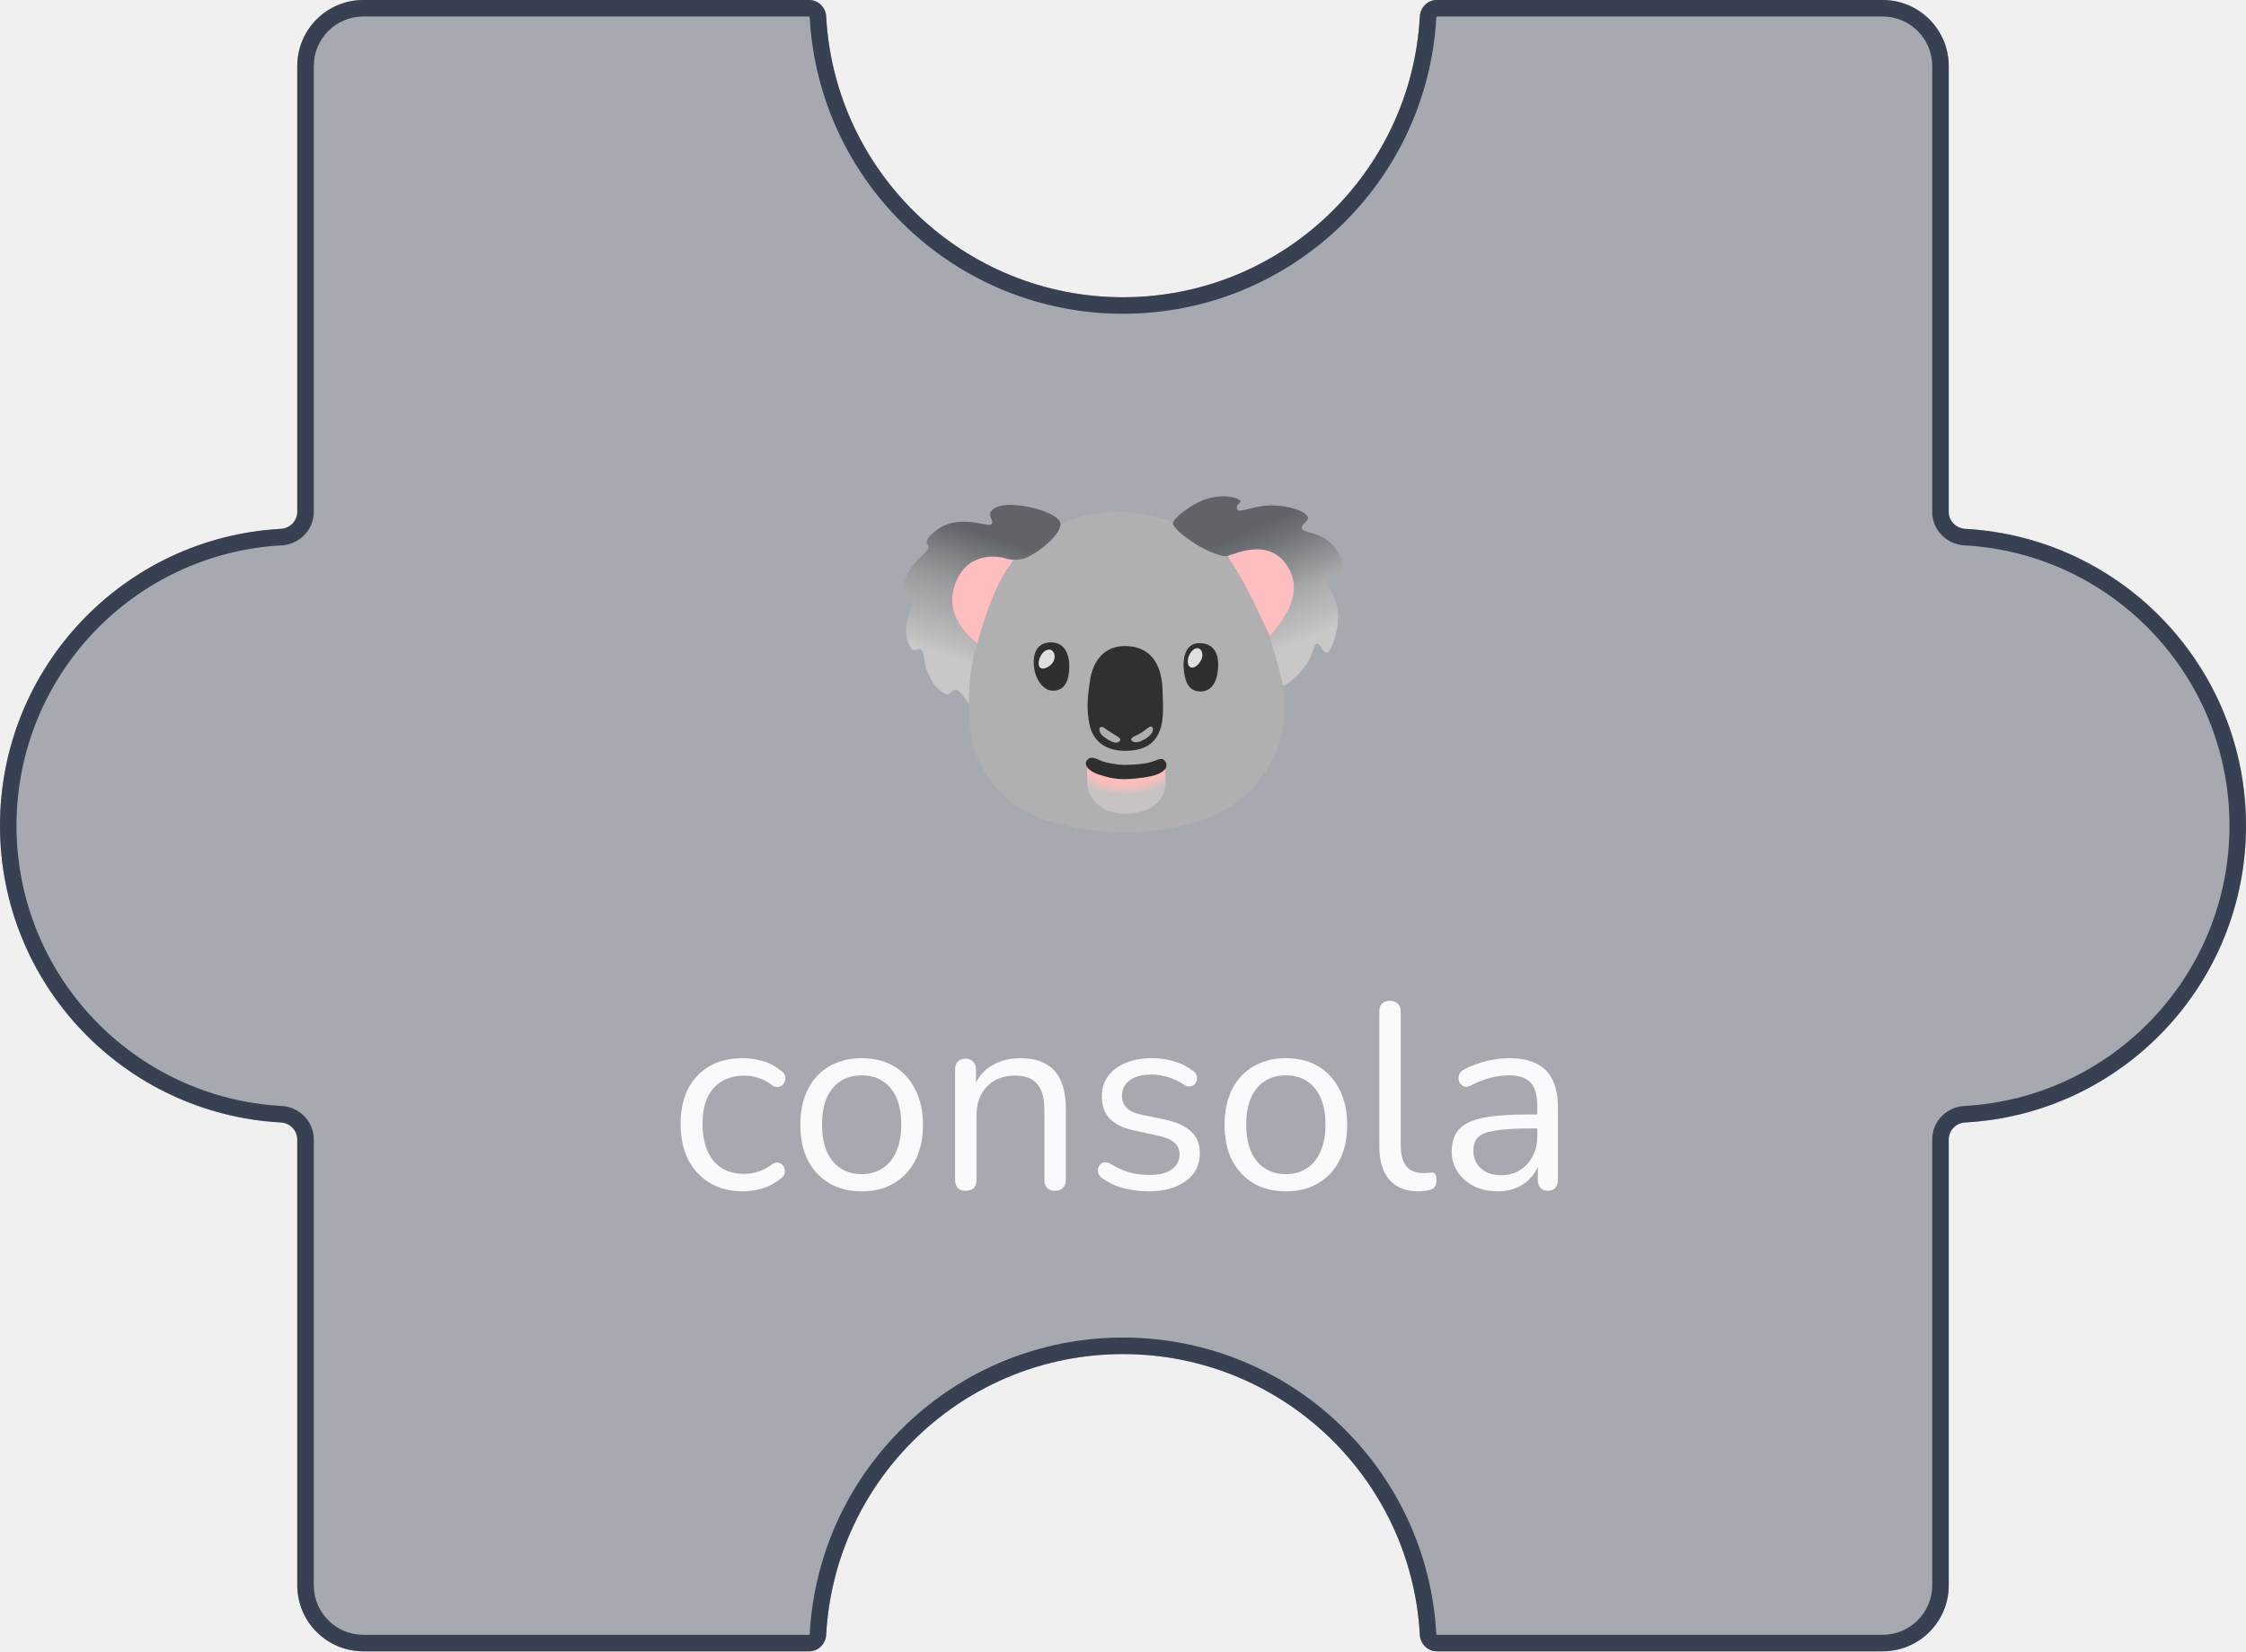
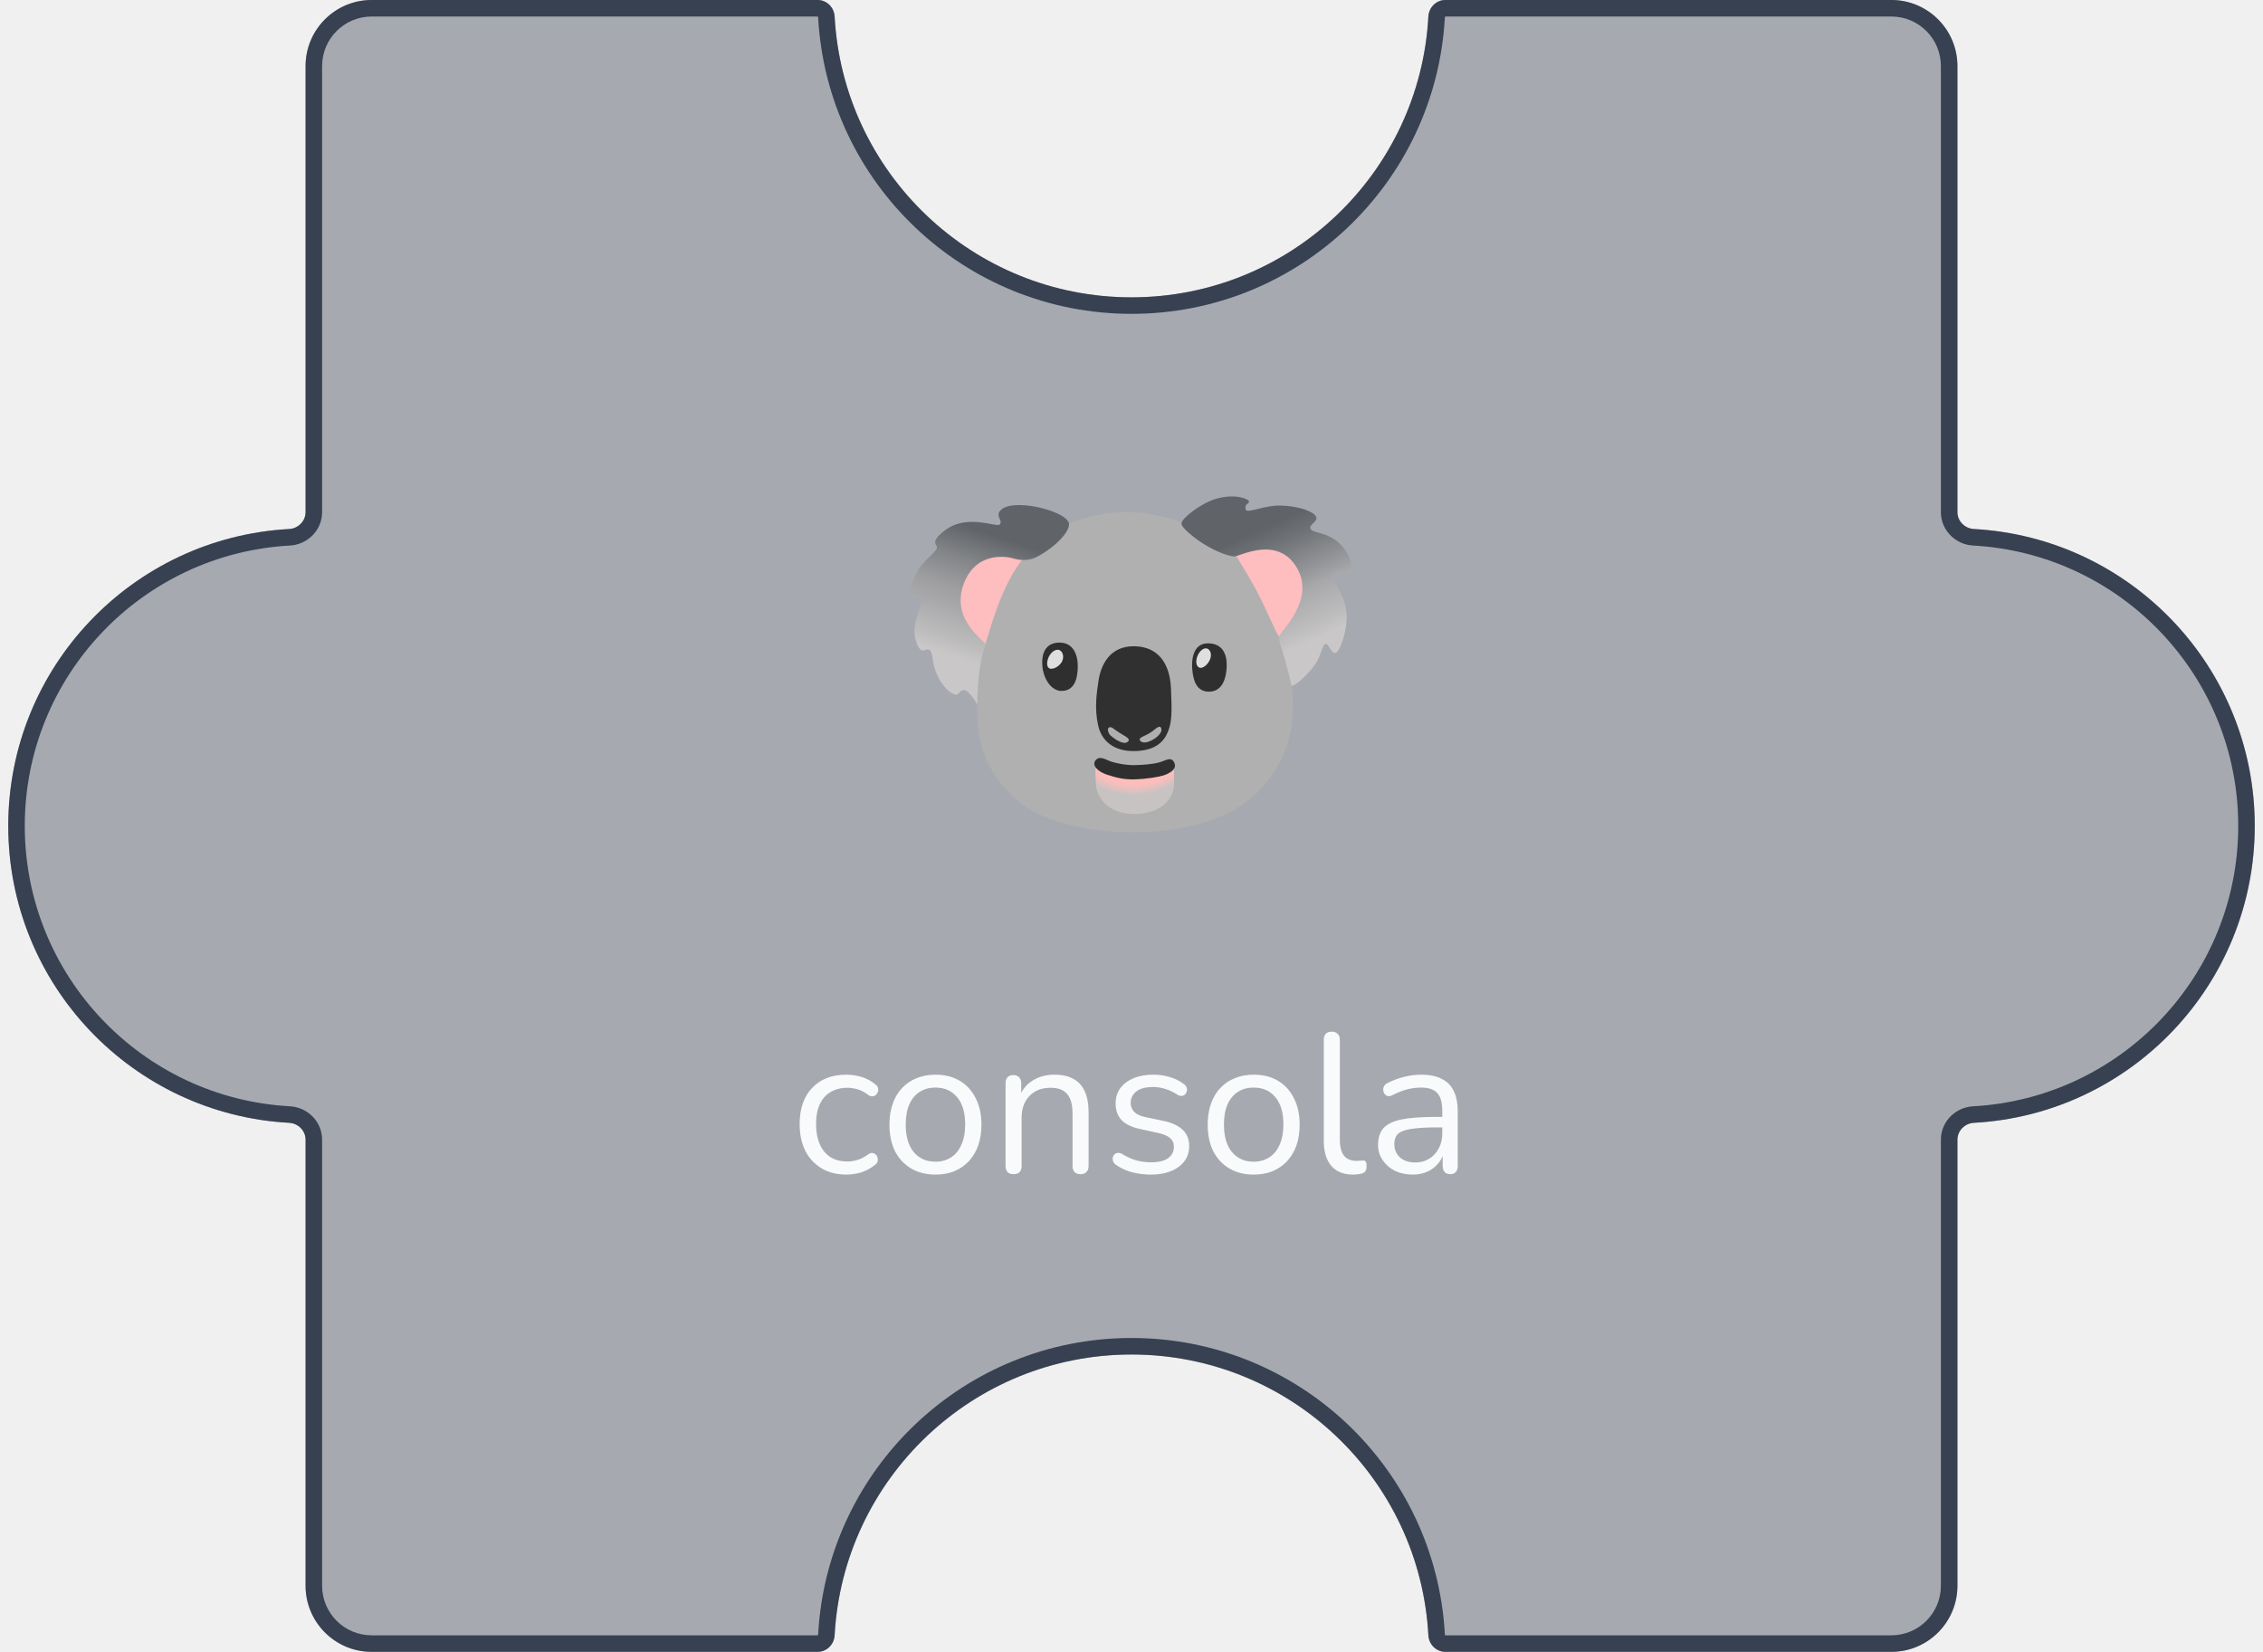
- <svg xmlns="http://www.w3.org/2000/svg" width="136" height="100" viewBox="0 0 136 100" fill="none">
+ <svg xmlns="http://www.w3.org/2000/svg" width="137" height="100" viewBox="0 0 137 100" fill="none">
  <mask id="path-1-inside-1_576_10475" fill="white">
-     <path fill-rule="evenodd" clip-rule="evenodd" d="M87 0C86.448 0 86.003 0.448 85.973 1C85.454 10.476 77.606 18 68 18C58.394 18 50.546 10.476 50.027 1C49.997 0.448 49.552 0 49 0L22 0C19.791 0 18 1.791 18 4L18 31C18 31.552 17.552 31.997 17 32.027C7.524 32.546 0 40.394 0 50C0 59.606 7.524 67.454 17 67.973C17.552 68.003 18 68.448 18 69L18 96C18 98.209 19.791 100 22 100L49 100C49.552 100 49.997 99.552 50.027 99C50.546 89.524 58.394 82 68 82C77.606 82 85.454 89.524 85.973 99C86.003 99.552 86.448 100 87 100H114C116.209 100 118 98.209 118 96L118 69C118 68.448 118.449 68.003 119 67.973C128.476 67.454 136 59.606 136 50C136 40.394 128.476 32.546 119 32.027C118.448 31.997 118 31.552 118 31L118 4C118 1.791 116.209 0 114 0L87 0Z" />
+     <path fill-rule="evenodd" clip-rule="evenodd" d="M87.5 0C86.948 0 86.503 0.448 86.473 1C85.954 10.476 78.106 18 68.5 18C58.894 18 51.046 10.476 50.527 1C50.497 0.448 50.052 0 49.5 0L22.5 0C20.291 0 18.5 1.791 18.5 4L18.5 31C18.5 31.552 18.052 31.997 17.5 32.027C8.024 32.546 0.5 40.394 0.5 50C0.5 59.606 8.024 67.454 17.5 67.973C18.052 68.003 18.5 68.448 18.5 69L18.5 96C18.5 98.209 20.291 100 22.5 100L49.5 100C50.052 100 50.497 99.552 50.527 99C51.046 89.524 58.894 82 68.5 82C78.106 82 85.954 89.524 86.473 99C86.503 99.552 86.948 100 87.5 100H114.5C116.709 100 118.5 98.209 118.5 96L118.5 69C118.5 68.448 118.949 68.003 119.5 67.973C128.976 67.454 136.5 59.606 136.5 50C136.5 40.394 128.976 32.546 119.5 32.027C118.948 31.997 118.5 31.552 118.5 31L118.5 4C118.5 1.791 116.709 0 114.5 0L87.5 0Z" />
  </mask>
-   <path fill-rule="evenodd" clip-rule="evenodd" d="M87 0C86.448 0 86.003 0.448 85.973 1C85.454 10.476 77.606 18 68 18C58.394 18 50.546 10.476 50.027 1C49.997 0.448 49.552 0 49 0L22 0C19.791 0 18 1.791 18 4L18 31C18 31.552 17.552 31.997 17 32.027C7.524 32.546 0 40.394 0 50C0 59.606 7.524 67.454 17 67.973C17.552 68.003 18 68.448 18 69L18 96C18 98.209 19.791 100 22 100L49 100C49.552 100 49.997 99.552 50.027 99C50.546 89.524 58.394 82 68 82C77.606 82 85.454 89.524 85.973 99C86.003 99.552 86.448 100 87 100H114C116.209 100 118 98.209 118 96L118 69C118 68.448 118.449 68.003 119 67.973C128.476 67.454 136 59.606 136 50C136 40.394 128.476 32.546 119 32.027C118.448 31.997 118 31.552 118 31L118 4C118 1.791 116.209 0 114 0L87 0Z" fill="#374151" fill-opacity="0.4" />
-   <path d="M22 0V-1V0ZM18 4L17 4L18 4ZM18 96H17H18ZM22 100V99V100ZM119 32.027L119.055 31.029L119 32.027ZM119 67.973L119.055 68.971L119 67.973ZM49 100V101V100ZM50.027 99L49.029 98.945L50.027 99ZM18 31H17H18ZM17 32.027L16.945 31.029L17 32.027ZM17 67.973L16.945 68.971L17 67.973ZM18 69H17H18ZM49 0V1V0ZM85.973 99L84.974 99.055L85.973 99ZM85.973 1L84.974 0.945L85.973 1ZM68 19C78.139 19 86.424 11.058 86.971 1.055L84.974 0.945C84.484 9.894 77.072 17 68 17V19ZM49.029 1.055C49.577 11.058 57.86 19 68 19V17C58.928 17 51.516 9.894 51.026 0.945L49.029 1.055ZM22 1L49 1V-1L22 -1V1ZM19 4C19 2.343 20.343 1 22 1V-1C19.239 -1 17 1.239 17 4L19 4ZM19 31L19 4L17 4L17 31H19ZM1 50C1 40.928 8.106 33.516 17.055 33.026L16.945 31.029C6.942 31.576 -1 39.86 -1 50H1ZM17.055 66.974C8.106 66.484 1 59.072 1 50H-1C-1 60.14 6.942 68.424 16.945 68.971L17.055 66.974ZM19 96L19 69H17L17 96H19ZM22 99C20.343 99 19 97.657 19 96H17C17 98.761 19.239 101 22 101L22 99ZM49 99L22 99L22 101L49 101V99ZM68 81C57.86 81 49.577 88.942 49.029 98.945L51.026 99.055C51.516 90.106 58.928 83 68 83V81ZM86.971 98.945C86.424 88.942 78.139 81 68 81V83C77.072 83 84.484 90.106 84.974 99.055L86.971 98.945ZM114 99H87V101H114V99ZM117 96C117 97.657 115.657 99 114 99V101C116.761 101 119 98.761 119 96H117ZM117 69L117 96H119L119 69H117ZM135 50C135 59.072 127.894 66.484 118.945 66.974L119.055 68.971C129.058 68.424 137 60.14 137 50H135ZM118.945 33.026C127.894 33.516 135 40.928 135 50H137C137 39.86 129.058 31.576 119.055 31.029L118.945 33.026ZM117 4L117 31H119L119 4H117ZM114 1C115.657 1 117 2.343 117 4H119C119 1.239 116.761 -1 114 -1V1ZM87 1L114 1V-1L87 -1V1ZM119.055 31.029C119.033 31.028 119.016 31.019 119.006 31.008C119.001 31.003 119 31 119 31C119 31 119 31 119 31.001C119 31.001 119 31.001 119 31H117C117 32.118 117.899 32.968 118.945 33.026L119.055 31.029ZM119 69C119 68.999 119 68.999 119 68.999C119 69 119 69 119 69C119 69 119.001 68.997 119.006 68.992C119.016 68.981 119.033 68.972 119.055 68.971L118.945 66.974C117.899 67.031 117 67.882 117 69H119ZM49 101C50.118 101 50.968 100.101 51.026 99.055L49.029 98.945C49.028 98.967 49.019 98.984 49.008 98.994C49.003 98.999 49 99 49 99C49 99 49 99 49.001 99C49.001 99 49.001 99 49 99V101ZM17 31C17 31.001 17 31.001 17 31.001C17 31 17 31 17 31C17 31 16.999 31.003 16.994 31.008C16.984 31.019 16.967 31.028 16.945 31.029L17.055 33.026C18.101 32.968 19 32.118 19 31H17ZM16.945 68.971C16.967 68.972 16.984 68.981 16.994 68.992C16.999 68.997 17 69 17 69C17 69 17 69 17 68.999C17 68.999 17 68.999 17 69H19C19 67.882 18.101 67.031 17.055 66.974L16.945 68.971ZM51.026 0.945C50.968 -0.101 50.118 -1 49 -1V1C49.001 1 49.001 1 49.001 1C49 1 49 1 49 1C49 1 49.003 1.001 49.008 1.006C49.019 1.016 49.028 1.033 49.029 1.055L51.026 0.945ZM84.974 99.055C85.031 100.101 85.882 101 87 101V99C86.999 99 86.999 99 86.999 99C87 99 87 99 87 99C87 99 86.997 98.999 86.992 98.994C86.981 98.984 86.972 98.967 86.971 98.945L84.974 99.055ZM86.971 1.055C86.972 1.033 86.981 1.016 86.992 1.006C86.997 1.001 87 1 87 1C87 1 87 1 86.999 1C86.999 1 86.999 1 87 1V-1C85.882 -1 85.031 -0.101 84.974 0.945L86.971 1.055Z" fill="#374151" mask="url(#path-1-inside-1_576_10475)" />
-   <path d="M44.989 72.144C44.21 72.144 43.538 71.973 42.973 71.632C42.407 71.291 41.97 70.816 41.661 70.208C41.362 69.589 41.213 68.875 41.213 68.064C41.213 67.445 41.298 66.891 41.469 66.4C41.639 65.909 41.89 65.493 42.221 65.152C42.551 64.8 42.946 64.533 43.405 64.352C43.874 64.171 44.402 64.08 44.989 64.08C45.373 64.08 45.773 64.139 46.189 64.256C46.605 64.373 46.983 64.576 47.325 64.864C47.431 64.939 47.501 65.029 47.533 65.136C47.565 65.243 47.565 65.349 47.533 65.456C47.501 65.552 47.447 65.637 47.373 65.712C47.298 65.776 47.202 65.813 47.085 65.824C46.978 65.835 46.866 65.797 46.749 65.712C46.471 65.499 46.189 65.349 45.901 65.264C45.613 65.179 45.335 65.136 45.069 65.136C44.653 65.136 44.29 65.205 43.981 65.344C43.671 65.472 43.41 65.659 43.197 65.904C42.983 66.149 42.818 66.453 42.701 66.816C42.594 67.179 42.541 67.6 42.541 68.08C42.541 69.008 42.759 69.744 43.197 70.288C43.634 70.821 44.258 71.088 45.069 71.088C45.335 71.088 45.607 71.045 45.885 70.96C46.173 70.875 46.461 70.725 46.749 70.512C46.866 70.427 46.978 70.389 47.085 70.4C47.191 70.411 47.282 70.453 47.357 70.528C47.431 70.592 47.479 70.677 47.501 70.784C47.533 70.891 47.533 70.997 47.501 71.104C47.469 71.2 47.399 71.285 47.293 71.36C46.951 71.637 46.578 71.84 46.173 71.968C45.767 72.085 45.373 72.144 44.989 72.144ZM52.175 72.144C51.417 72.144 50.761 71.979 50.207 71.648C49.652 71.317 49.22 70.853 48.911 70.256C48.612 69.648 48.463 68.933 48.463 68.112C48.463 67.493 48.548 66.939 48.719 66.448C48.889 65.947 49.14 65.52 49.471 65.168C49.801 64.816 50.191 64.549 50.639 64.368C51.097 64.176 51.609 64.08 52.175 64.08C52.932 64.08 53.588 64.245 54.143 64.576C54.697 64.907 55.124 65.376 55.423 65.984C55.732 66.581 55.887 67.291 55.887 68.112C55.887 68.731 55.801 69.285 55.631 69.776C55.46 70.267 55.209 70.693 54.879 71.056C54.548 71.408 54.153 71.68 53.695 71.872C53.247 72.053 52.74 72.144 52.175 72.144ZM52.175 71.104C52.655 71.104 53.076 70.987 53.439 70.752C53.801 70.517 54.079 70.176 54.271 69.728C54.473 69.28 54.575 68.741 54.575 68.112C54.575 67.141 54.356 66.4 53.919 65.888C53.492 65.376 52.911 65.12 52.175 65.12C51.684 65.12 51.257 65.237 50.895 65.472C50.543 65.696 50.265 66.032 50.063 66.48C49.871 66.917 49.775 67.461 49.775 68.112C49.775 69.072 49.993 69.813 50.431 70.336C50.868 70.848 51.449 71.104 52.175 71.104ZM58.473 72.112C58.26 72.112 58.1 72.053 57.993 71.936C57.886 71.819 57.833 71.653 57.833 71.44V64.768C57.833 64.555 57.886 64.395 57.993 64.288C58.1 64.171 58.255 64.112 58.457 64.112C58.66 64.112 58.815 64.171 58.921 64.288C59.038 64.395 59.097 64.555 59.097 64.768V66.144L58.921 65.952C59.145 65.333 59.508 64.869 60.009 64.56C60.521 64.24 61.108 64.08 61.769 64.08C62.388 64.08 62.9 64.192 63.305 64.416C63.721 64.64 64.031 64.981 64.233 65.44C64.436 65.888 64.537 66.459 64.537 67.152V71.44C64.537 71.653 64.478 71.819 64.361 71.936C64.254 72.053 64.1 72.112 63.897 72.112C63.684 72.112 63.519 72.053 63.401 71.936C63.294 71.819 63.241 71.653 63.241 71.44V67.232C63.241 66.507 63.097 65.979 62.809 65.648C62.532 65.307 62.084 65.136 61.465 65.136C60.751 65.136 60.18 65.36 59.753 65.808C59.337 66.245 59.129 66.832 59.129 67.568V71.44C59.129 71.888 58.91 72.112 58.473 72.112ZM69.551 72.144C69.071 72.144 68.586 72.085 68.095 71.968C67.615 71.851 67.167 71.648 66.751 71.36C66.644 71.285 66.57 71.2 66.527 71.104C66.484 70.997 66.468 70.896 66.479 70.8C66.5 70.693 66.543 70.603 66.607 70.528C66.682 70.453 66.767 70.411 66.863 70.4C66.97 70.379 67.087 70.4 67.215 70.464C67.631 70.72 68.031 70.901 68.415 71.008C68.81 71.104 69.199 71.152 69.583 71.152C70.191 71.152 70.65 71.04 70.959 70.816C71.268 70.592 71.423 70.288 71.423 69.904C71.423 69.605 71.322 69.371 71.119 69.2C70.916 69.019 70.596 68.88 70.159 68.784L68.703 68.464C68.031 68.325 67.53 68.085 67.199 67.744C66.879 67.403 66.719 66.96 66.719 66.416C66.719 65.936 66.842 65.525 67.087 65.184C67.343 64.832 67.7 64.56 68.159 64.368C68.618 64.176 69.151 64.08 69.759 64.08C70.228 64.08 70.671 64.144 71.087 64.272C71.514 64.389 71.898 64.581 72.239 64.848C72.346 64.923 72.415 65.013 72.447 65.12C72.49 65.216 72.495 65.317 72.463 65.424C72.442 65.52 72.394 65.605 72.319 65.68C72.244 65.744 72.154 65.781 72.047 65.792C71.94 65.803 71.828 65.771 71.711 65.696C71.391 65.483 71.066 65.328 70.735 65.232C70.404 65.125 70.079 65.072 69.759 65.072C69.162 65.072 68.708 65.189 68.399 65.424C68.09 65.659 67.935 65.968 67.935 66.352C67.935 66.651 68.031 66.896 68.223 67.088C68.415 67.28 68.714 67.419 69.119 67.504L70.575 67.808C71.268 67.957 71.786 68.197 72.127 68.528C72.479 68.848 72.655 69.285 72.655 69.84C72.655 70.544 72.372 71.104 71.807 71.52C71.242 71.936 70.49 72.144 69.551 72.144ZM77.862 72.144C77.105 72.144 76.449 71.979 75.894 71.648C75.339 71.317 74.907 70.853 74.598 70.256C74.299 69.648 74.15 68.933 74.15 68.112C74.15 67.493 74.235 66.939 74.406 66.448C74.577 65.947 74.827 65.52 75.158 65.168C75.489 64.816 75.878 64.549 76.326 64.368C76.785 64.176 77.297 64.08 77.862 64.08C78.619 64.08 79.275 64.245 79.83 64.576C80.385 64.907 80.811 65.376 81.11 65.984C81.419 66.581 81.574 67.291 81.574 68.112C81.574 68.731 81.489 69.285 81.318 69.776C81.147 70.267 80.897 70.693 80.566 71.056C80.235 71.408 79.841 71.68 79.382 71.872C78.934 72.053 78.427 72.144 77.862 72.144ZM77.862 71.104C78.342 71.104 78.763 70.987 79.126 70.752C79.489 70.517 79.766 70.176 79.958 69.728C80.161 69.28 80.262 68.741 80.262 68.112C80.262 67.141 80.043 66.4 79.606 65.888C79.179 65.376 78.598 65.12 77.862 65.12C77.371 65.12 76.945 65.237 76.582 65.472C76.23 65.696 75.953 66.032 75.75 66.48C75.558 66.917 75.462 67.461 75.462 68.112C75.462 69.072 75.681 69.813 76.118 70.336C76.555 70.848 77.137 71.104 77.862 71.104ZM85.889 72.144C85.121 72.144 84.534 71.909 84.129 71.44C83.723 70.971 83.521 70.299 83.521 69.424V61.264C83.521 61.051 83.574 60.891 83.681 60.784C83.787 60.667 83.947 60.608 84.161 60.608C84.363 60.608 84.523 60.667 84.641 60.784C84.758 60.891 84.817 61.051 84.817 61.264V69.328C84.817 69.904 84.929 70.336 85.153 70.624C85.387 70.901 85.729 71.04 86.177 71.04C86.273 71.04 86.358 71.035 86.433 71.024C86.507 71.013 86.582 71.008 86.657 71.008C86.774 70.997 86.854 71.024 86.897 71.088C86.95 71.152 86.977 71.28 86.977 71.472C86.977 71.664 86.934 71.808 86.849 71.904C86.763 72 86.625 72.064 86.433 72.096C86.347 72.107 86.257 72.117 86.161 72.128C86.065 72.139 85.974 72.144 85.889 72.144ZM90.703 72.144C90.17 72.144 89.69 72.043 89.263 71.84C88.847 71.627 88.516 71.339 88.271 70.976C88.026 70.613 87.903 70.208 87.903 69.76C87.903 69.184 88.047 68.731 88.335 68.4C88.634 68.069 89.119 67.835 89.791 67.696C90.474 67.557 91.402 67.488 92.575 67.488H93.295V68.336H92.591C91.727 68.336 91.044 68.379 90.543 68.464C90.052 68.539 89.706 68.672 89.503 68.864C89.311 69.056 89.215 69.328 89.215 69.68C89.215 70.117 89.364 70.475 89.663 70.752C89.972 71.029 90.388 71.168 90.911 71.168C91.338 71.168 91.711 71.067 92.031 70.864C92.362 70.661 92.618 70.384 92.799 70.032C92.991 69.68 93.087 69.275 93.087 68.816V66.992C93.087 66.331 92.954 65.856 92.687 65.568C92.42 65.269 91.983 65.12 91.375 65.12C91.002 65.12 90.628 65.168 90.255 65.264C89.882 65.36 89.487 65.515 89.071 65.728C88.922 65.803 88.794 65.829 88.687 65.808C88.58 65.776 88.495 65.717 88.431 65.632C88.367 65.547 88.33 65.451 88.319 65.344C88.308 65.227 88.33 65.115 88.383 65.008C88.447 64.901 88.543 64.816 88.671 64.752C89.14 64.517 89.604 64.347 90.063 64.24C90.522 64.133 90.959 64.08 91.375 64.08C92.047 64.08 92.602 64.192 93.039 64.416C93.476 64.629 93.802 64.96 94.015 65.408C94.228 65.845 94.335 66.411 94.335 67.104V71.44C94.335 71.653 94.282 71.819 94.175 71.936C94.079 72.053 93.935 72.112 93.743 72.112C93.54 72.112 93.386 72.053 93.279 71.936C93.172 71.819 93.119 71.653 93.119 71.44V70.192H93.263C93.178 70.597 93.012 70.944 92.767 71.232C92.532 71.52 92.239 71.744 91.887 71.904C91.535 72.064 91.14 72.144 90.703 72.144Z" fill="#F9FAFB" />
-   <path d="M67.602 31.005C68.816 30.988 70.019 31.228 71.122 31.661C73.025 32.409 77.334 32.805 78.189 34.356C79.202 36.194 77.603 40.724 77.693 41.468C77.778 42.188 77.798 43.102 77.708 43.804C77.551 45.029 77.067 46.219 76.232 47.291C75.387 48.371 74.07 49.299 72.242 49.837C68.385 50.968 63.255 50.246 61.243 48.579C60.488 47.956 59.928 47.297 59.528 46.593C58.858 45.421 58.627 44.123 58.666 42.651C58.729 40.295 56.172 36.795 57.933 34.816C59.694 32.836 64.102 31.788 64.102 31.788C64.102 31.788 65.495 31.038 67.602 31.005Z" fill="#B0B0B0" />
-   <path d="M74.335 33.604C74.388 33.825 74.943 34.547 75.634 35.888C76.297 37.172 76.829 38.506 76.934 38.528C77.183 38.578 79.762 37.773 79.782 37.69C79.804 37.607 78.903 33.291 78.903 33.291L74.818 32.16L74.335 33.604ZM60.164 36.034C60.856 34.409 61.411 33.949 61.475 33.678C61.538 33.407 59.066 32.913 59.066 32.913L56.362 34.525L57.032 37.751C57.032 37.751 58.896 39.291 59.023 39.269C59.149 39.25 59.473 37.657 60.164 36.034Z" fill="#FEBDBE" />
-   <path d="M64.218 31.782C64.301 31.005 61.201 30.211 60.258 30.756C59.569 31.154 60.3 31.51 60.007 31.762C59.812 31.928 58.038 31.093 56.719 32.097C55.715 32.86 56.279 32.934 56.216 33.186C56.153 33.438 55.525 33.836 55.127 34.444C54.728 35.052 54.518 35.92 54.645 36.056C54.801 36.224 55.256 35.888 55.315 36.224C55.378 36.581 54.608 37.751 54.958 38.821C55.293 39.847 55.586 39.072 55.818 39.388C56.047 39.703 55.84 40.162 56.384 41.146C56.748 41.803 57.172 42.008 57.327 42.047C57.579 42.111 57.537 41.796 57.85 41.776C58.165 41.754 58.666 42.656 58.666 42.656C58.666 42.656 58.644 41.901 58.782 40.728C58.92 39.547 59.169 39.178 59.149 38.989C59.127 38.801 57.097 37.565 57.808 35.45C58.519 33.335 60.468 33.711 60.72 33.774C60.972 33.838 61.37 33.984 61.956 33.838C62.542 33.687 64.135 32.556 64.218 31.782Z" fill="url(#paint0_linear_576_10475)" />
-   <path d="M71.025 31.677C70.993 31.941 71.804 32.567 72.344 32.913C73.099 33.394 73.915 33.687 74.23 33.687C74.545 33.687 76.827 32.388 78.001 34.356C79.174 36.325 76.995 38.233 76.934 38.526C76.923 38.935 77.093 39.167 77.321 40.055C77.531 40.871 77.625 41.175 77.677 41.501C77.756 41.636 78.655 40.921 79.154 40.16C79.511 39.615 79.53 39.048 79.74 38.987C79.95 38.924 80.075 39.574 80.348 39.532C80.62 39.49 81.112 38.066 81.009 37.082C80.862 35.699 80.036 35.238 80.287 34.798C80.539 34.358 81.103 34.881 81.293 34.527C81.482 34.17 81.022 33.166 80.329 32.683C79.635 32.199 78.946 32.263 78.841 32.014C78.736 31.762 79.198 31.637 79.198 31.364C79.198 31.093 78.443 30.672 77.124 30.609C75.991 30.554 74.967 31.154 74.904 30.819C74.84 30.484 75.133 30.504 75.114 30.358C75.092 30.211 74.309 29.865 73.145 30.189C72.242 30.441 71.067 31.346 71.025 31.677Z" fill="url(#paint1_linear_576_10475)" />
-   <path d="M72.554 38.95C71.767 38.989 71.627 39.877 71.675 40.475C71.725 41.12 71.896 41.888 72.712 41.873C73.545 41.857 73.749 40.978 73.764 40.302C73.782 39.626 73.515 38.904 72.554 38.95ZM63.568 38.904C62.781 38.943 62.573 39.578 62.595 40.177C62.625 41.105 63.161 41.811 63.726 41.827C64.559 41.851 64.732 41.072 64.747 40.396C64.763 39.72 64.526 38.856 63.568 38.904Z" fill="#2F2F2F" />
-   <path d="M72.745 39.941C72.609 40.258 72.294 40.497 72.102 40.416C71.909 40.335 71.865 40.011 72.001 39.694C72.137 39.377 72.401 39.186 72.592 39.269C72.784 39.35 72.88 39.624 72.745 39.941ZM63.774 40.081C63.61 40.365 63.207 40.567 63.019 40.457C62.831 40.35 62.868 39.976 63.032 39.692C63.196 39.407 63.481 39.263 63.669 39.372C63.855 39.479 63.938 39.797 63.774 40.081Z" fill="#DFDFDF" />
-   <path d="M68.816 46.665L67.182 46.635L65.83 46.18C65.83 46.18 65.804 47.033 65.845 47.547C65.893 48.113 66.442 49.308 68.234 49.275C69.978 49.244 70.559 48.179 70.575 47.532C70.59 46.888 70.559 46.385 70.559 46.385L68.816 46.665Z" fill="url(#paint2_radial_576_10475)" />
-   <path d="M68.203 46.32C67.7 46.335 67.009 46.195 66.742 46.099C66.475 46.005 66.082 45.722 65.83 46.02C65.578 46.318 65.939 46.711 66.521 46.899C67.103 47.087 67.543 47.197 68.171 47.182C68.956 47.162 69.678 47.024 69.929 46.945C70.181 46.867 70.772 46.611 70.605 46.206C70.417 45.751 70.087 46.048 69.662 46.158C69.24 46.272 68.737 46.302 68.203 46.32Z" fill="#2F2F2F" />
-   <path d="M68.188 39.123C66.618 39.09 66.13 40.363 66.005 41.197C65.88 42.03 65.756 42.89 65.979 43.909C66.2 44.915 66.994 45.488 68.173 45.469C69.21 45.453 69.809 45.088 70.122 44.48C70.468 43.804 70.452 43.128 70.389 41.667C70.325 40.208 69.649 39.153 68.188 39.123Z" fill="#303030" />
-   <path d="M68.494 44.756C68.494 44.907 68.72 44.994 68.973 44.92C69.24 44.841 69.656 44.598 69.783 44.314C69.851 44.163 69.798 43.938 69.634 44.008C69.47 44.078 69.337 44.235 69.107 44.377C68.879 44.519 68.494 44.638 68.494 44.756ZM67.276 44.362C66.926 44.15 66.812 43.977 66.655 44.032C66.497 44.086 66.585 44.401 66.749 44.541C66.913 44.681 67.204 44.902 67.503 44.966C67.737 45.014 67.897 44.832 67.818 44.729C67.74 44.629 67.536 44.519 67.276 44.362Z" fill="#AFAFAF" />
+   <path fill-rule="evenodd" clip-rule="evenodd" d="M87.5 0C86.948 0 86.503 0.448 86.473 1C85.954 10.476 78.106 18 68.5 18C58.894 18 51.046 10.476 50.527 1C50.497 0.448 50.052 0 49.5 0L22.5 0C20.291 0 18.5 1.791 18.5 4L18.5 31C18.5 31.552 18.052 31.997 17.5 32.027C8.024 32.546 0.5 40.394 0.5 50C0.5 59.606 8.024 67.454 17.5 67.973C18.052 68.003 18.5 68.448 18.5 69L18.5 96C18.5 98.209 20.291 100 22.5 100L49.5 100C50.052 100 50.497 99.552 50.527 99C51.046 89.524 58.894 82 68.5 82C78.106 82 85.954 89.524 86.473 99C86.503 99.552 86.948 100 87.5 100H114.5C116.709 100 118.5 98.209 118.5 96L118.5 69C118.5 68.448 118.949 68.003 119.5 67.973C128.976 67.454 136.5 59.606 136.5 50C136.5 40.394 128.976 32.546 119.5 32.027C118.948 31.997 118.5 31.552 118.5 31L118.5 4C118.5 1.791 116.709 0 114.5 0L87.5 0Z" fill="#374151" fill-opacity="0.4" />
+   <path d="M22.5 0V-1V0ZM18.5 4L17.5 4L18.5 4ZM18.5 96H17.5H18.5ZM22.5 100V99V100ZM119.5 32.027L119.555 31.029L119.5 32.027ZM119.5 67.973L119.555 68.971L119.5 67.973ZM49.5 100V101V100ZM50.527 99L49.529 98.945L50.527 99ZM18.5 31H17.5H18.5ZM17.5 32.027L17.445 31.029L17.5 32.027ZM17.5 67.973L17.445 68.971L17.5 67.973ZM18.5 69H17.5H18.5ZM49.5 0V1V0ZM86.473 99L85.474 99.055L86.473 99ZM86.473 1L85.474 0.945L86.473 1ZM68.5 19C78.639 19 86.924 11.058 87.471 1.055L85.474 0.945C84.984 9.894 77.572 17 68.5 17V19ZM49.529 1.055C50.077 11.058 58.36 19 68.5 19V17C59.428 17 52.016 9.894 51.526 0.945L49.529 1.055ZM22.5 1L49.5 1V-1L22.5 -1V1ZM19.5 4C19.5 2.343 20.843 1 22.5 1V-1C19.739 -1 17.5 1.239 17.5 4L19.5 4ZM19.5 31L19.5 4L17.5 4L17.5 31H19.5ZM1.5 50C1.5 40.928 8.606 33.516 17.555 33.026L17.445 31.029C7.442 31.576 -0.5 39.86 -0.5 50H1.5ZM17.555 66.974C8.606 66.484 1.5 59.072 1.5 50H-0.5C-0.5 60.14 7.442 68.424 17.445 68.971L17.555 66.974ZM19.5 96L19.5 69H17.5L17.5 96H19.5ZM22.5 99C20.843 99 19.5 97.657 19.5 96H17.5C17.5 98.761 19.739 101 22.5 101L22.5 99ZM49.5 99L22.5 99L22.5 101L49.5 101V99ZM68.5 81C58.36 81 50.077 88.942 49.529 98.945L51.526 99.055C52.016 90.106 59.428 83 68.5 83V81ZM87.471 98.945C86.924 88.942 78.639 81 68.5 81V83C77.572 83 84.984 90.106 85.474 99.055L87.471 98.945ZM114.5 99H87.5V101H114.5V99ZM117.5 96C117.5 97.657 116.157 99 114.5 99V101C117.261 101 119.5 98.761 119.5 96H117.5ZM117.5 69L117.5 96H119.5L119.5 69H117.5ZM135.5 50C135.5 59.072 128.394 66.484 119.445 66.974L119.555 68.971C129.558 68.424 137.5 60.14 137.5 50H135.5ZM119.445 33.026C128.394 33.516 135.5 40.928 135.5 50H137.5C137.5 39.86 129.558 31.576 119.555 31.029L119.445 33.026ZM117.5 4L117.5 31H119.5L119.5 4H117.5ZM114.5 1C116.157 1 117.5 2.343 117.5 4H119.5C119.5 1.239 117.261 -1 114.5 -1V1ZM87.5 1L114.5 1V-1L87.5 -1V1ZM119.555 31.029C119.533 31.028 119.516 31.019 119.506 31.008C119.501 31.003 119.5 31 119.5 31C119.5 31 119.5 31 119.5 31.001C119.5 31.001 119.5 31.001 119.5 31H117.5C117.5 32.118 118.399 32.968 119.445 33.026L119.555 31.029ZM119.5 69C119.5 68.999 119.5 68.999 119.5 68.999C119.5 69 119.5 69 119.5 69C119.5 69 119.501 68.997 119.506 68.992C119.516 68.981 119.533 68.972 119.555 68.971L119.445 66.974C118.399 67.031 117.5 67.882 117.5 69H119.5ZM49.5 101C50.618 101 51.468 100.101 51.526 99.055L49.529 98.945C49.528 98.967 49.519 98.984 49.508 98.994C49.503 98.999 49.5 99 49.5 99C49.5 99 49.5 99 49.501 99C49.501 99 49.501 99 49.5 99V101ZM17.5 31C17.5 31.001 17.5 31.001 17.5 31.001C17.5 31 17.5 31 17.5 31C17.5 31 17.499 31.003 17.494 31.008C17.484 31.019 17.467 31.028 17.445 31.029L17.555 33.026C18.601 32.968 19.5 32.118 19.5 31H17.5ZM17.445 68.971C17.467 68.972 17.484 68.981 17.494 68.992C17.499 68.997 17.5 69 17.5 69C17.5 69 17.5 69 17.5 68.999C17.5 68.999 17.5 68.999 17.5 69H19.5C19.5 67.882 18.601 67.031 17.555 66.974L17.445 68.971ZM51.526 0.945C51.468 -0.101 50.618 -1 49.5 -1V1C49.501 1 49.501 1 49.501 1C49.5 1 49.5 1 49.5 1C49.5 1 49.503 1.001 49.508 1.006C49.519 1.016 49.528 1.033 49.529 1.055L51.526 0.945ZM85.474 99.055C85.531 100.101 86.382 101 87.5 101V99C87.499 99 87.499 99 87.499 99C87.5 99 87.5 99 87.5 99C87.5 99 87.497 98.999 87.492 98.994C87.481 98.984 87.472 98.967 87.471 98.945L85.474 99.055ZM87.471 1.055C87.472 1.033 87.481 1.016 87.492 1.006C87.497 1.001 87.5 1 87.5 1C87.5 1 87.5 1 87.499 1C87.499 1 87.499 1 87.5 1V-1C86.382 -1 85.531 -0.101 85.474 0.945L87.471 1.055Z" fill="#374151" mask="url(#path-1-inside-1_576_10475)" />
+   <path d="M51.241 71.108C50.657 71.108 50.153 70.98 49.729 70.724C49.305 70.468 48.977 70.112 48.745 69.656C48.521 69.192 48.409 68.656 48.409 68.048C48.409 67.584 48.473 67.168 48.601 66.8C48.729 66.432 48.917 66.12 49.165 65.864C49.413 65.6 49.709 65.4 50.053 65.264C50.405 65.128 50.801 65.06 51.241 65.06C51.529 65.06 51.829 65.104 52.141 65.192C52.453 65.28 52.737 65.432 52.993 65.648C53.073 65.704 53.125 65.772 53.149 65.852C53.173 65.932 53.173 66.012 53.149 66.092C53.125 66.164 53.085 66.228 53.029 66.284C52.973 66.332 52.901 66.36 52.813 66.368C52.733 66.376 52.649 66.348 52.561 66.284C52.353 66.124 52.141 66.012 51.925 65.948C51.709 65.884 51.501 65.852 51.301 65.852C50.989 65.852 50.717 65.904 50.485 66.008C50.253 66.104 50.057 66.244 49.897 66.428C49.737 66.612 49.613 66.84 49.525 67.112C49.445 67.384 49.405 67.7 49.405 68.06C49.405 68.756 49.569 69.308 49.897 69.716C50.225 70.116 50.693 70.316 51.301 70.316C51.501 70.316 51.705 70.284 51.913 70.22C52.129 70.156 52.345 70.044 52.561 69.884C52.649 69.82 52.733 69.792 52.813 69.8C52.893 69.808 52.961 69.84 53.017 69.896C53.073 69.944 53.109 70.008 53.125 70.088C53.149 70.168 53.149 70.248 53.125 70.328C53.101 70.4 53.049 70.464 52.969 70.52C52.713 70.728 52.433 70.88 52.129 70.976C51.825 71.064 51.529 71.108 51.241 71.108ZM56.631 71.108C56.063 71.108 55.571 70.984 55.155 70.736C54.739 70.488 54.415 70.14 54.183 69.692C53.959 69.236 53.847 68.7 53.847 68.084C53.847 67.62 53.911 67.204 54.039 66.836C54.167 66.46 54.355 66.14 54.603 65.876C54.851 65.612 55.143 65.412 55.479 65.276C55.823 65.132 56.207 65.06 56.631 65.06C57.199 65.06 57.691 65.184 58.107 65.432C58.523 65.68 58.843 66.032 59.067 66.488C59.299 66.936 59.415 67.468 59.415 68.084C59.415 68.548 59.351 68.964 59.223 69.332C59.095 69.7 58.907 70.02 58.659 70.292C58.411 70.556 58.115 70.76 57.771 70.904C57.435 71.04 57.055 71.108 56.631 71.108ZM56.631 70.328C56.991 70.328 57.307 70.24 57.579 70.064C57.851 69.888 58.059 69.632 58.203 69.296C58.355 68.96 58.431 68.556 58.431 68.084C58.431 67.356 58.267 66.8 57.939 66.416C57.619 66.032 57.183 65.84 56.631 65.84C56.263 65.84 55.943 65.928 55.671 66.104C55.407 66.272 55.199 66.524 55.047 66.86C54.903 67.188 54.831 67.596 54.831 68.084C54.831 68.804 54.995 69.36 55.323 69.752C55.651 70.136 56.087 70.328 56.631 70.328ZM61.355 71.084C61.195 71.084 61.075 71.04 60.995 70.952C60.915 70.864 60.875 70.74 60.875 70.58V65.576C60.875 65.416 60.915 65.296 60.995 65.216C61.075 65.128 61.191 65.084 61.343 65.084C61.495 65.084 61.611 65.128 61.691 65.216C61.779 65.296 61.823 65.416 61.823 65.576V66.608L61.691 66.464C61.859 66 62.131 65.652 62.507 65.42C62.891 65.18 63.331 65.06 63.827 65.06C64.291 65.06 64.675 65.144 64.979 65.312C65.291 65.48 65.523 65.736 65.675 66.08C65.827 66.416 65.903 66.844 65.903 67.364V70.58C65.903 70.74 65.859 70.864 65.771 70.952C65.691 71.04 65.575 71.084 65.423 71.084C65.263 71.084 65.139 71.04 65.051 70.952C64.971 70.864 64.931 70.74 64.931 70.58V67.424C64.931 66.88 64.823 66.484 64.607 66.236C64.399 65.98 64.063 65.852 63.599 65.852C63.063 65.852 62.635 66.02 62.315 66.356C62.003 66.684 61.847 67.124 61.847 67.676V70.58C61.847 70.916 61.683 71.084 61.355 71.084ZM69.663 71.108C69.303 71.108 68.939 71.064 68.571 70.976C68.211 70.888 67.875 70.736 67.563 70.52C67.483 70.464 67.427 70.4 67.395 70.328C67.363 70.248 67.351 70.172 67.359 70.1C67.375 70.02 67.407 69.952 67.455 69.896C67.511 69.84 67.575 69.808 67.647 69.8C67.727 69.784 67.815 69.8 67.911 69.848C68.223 70.04 68.523 70.176 68.811 70.256C69.107 70.328 69.399 70.364 69.687 70.364C70.143 70.364 70.487 70.28 70.719 70.112C70.951 69.944 71.067 69.716 71.067 69.428C71.067 69.204 70.991 69.028 70.839 68.9C70.687 68.764 70.447 68.66 70.119 68.588L69.027 68.348C68.523 68.244 68.147 68.064 67.899 67.808C67.659 67.552 67.539 67.22 67.539 66.812C67.539 66.452 67.631 66.144 67.815 65.888C68.007 65.624 68.275 65.42 68.619 65.276C68.963 65.132 69.363 65.06 69.819 65.06C70.171 65.06 70.503 65.108 70.815 65.204C71.135 65.292 71.423 65.436 71.679 65.636C71.759 65.692 71.811 65.76 71.835 65.84C71.867 65.912 71.871 65.988 71.847 66.068C71.831 66.14 71.795 66.204 71.739 66.26C71.683 66.308 71.615 66.336 71.535 66.344C71.455 66.352 71.371 66.328 71.283 66.272C71.043 66.112 70.799 65.996 70.551 65.924C70.303 65.844 70.059 65.804 69.819 65.804C69.371 65.804 69.031 65.892 68.799 66.068C68.567 66.244 68.451 66.476 68.451 66.764C68.451 66.988 68.523 67.172 68.667 67.316C68.811 67.46 69.035 67.564 69.339 67.628L70.431 67.856C70.951 67.968 71.339 68.148 71.595 68.396C71.859 68.636 71.991 68.964 71.991 69.38C71.991 69.908 71.779 70.328 71.355 70.64C70.931 70.952 70.367 71.108 69.663 71.108ZM75.897 71.108C75.329 71.108 74.837 70.984 74.421 70.736C74.004 70.488 73.68 70.14 73.448 69.692C73.225 69.236 73.112 68.7 73.112 68.084C73.112 67.62 73.177 67.204 73.305 66.836C73.433 66.46 73.621 66.14 73.868 65.876C74.117 65.612 74.409 65.412 74.745 65.276C75.088 65.132 75.472 65.06 75.897 65.06C76.465 65.06 76.957 65.184 77.373 65.432C77.788 65.68 78.109 66.032 78.332 66.488C78.564 66.936 78.68 67.468 78.68 68.084C78.68 68.548 78.617 68.964 78.489 69.332C78.361 69.7 78.172 70.02 77.924 70.292C77.677 70.556 77.38 70.76 77.037 70.904C76.701 71.04 76.32 71.108 75.897 71.108ZM75.897 70.328C76.257 70.328 76.573 70.24 76.844 70.064C77.117 69.888 77.325 69.632 77.469 69.296C77.621 68.96 77.697 68.556 77.697 68.084C77.697 67.356 77.532 66.8 77.204 66.416C76.885 66.032 76.448 65.84 75.897 65.84C75.528 65.84 75.209 65.928 74.936 66.104C74.672 66.272 74.465 66.524 74.312 66.86C74.168 67.188 74.097 67.596 74.097 68.084C74.097 68.804 74.26 69.36 74.588 69.752C74.916 70.136 75.353 70.328 75.897 70.328ZM81.916 71.108C81.341 71.108 80.9 70.932 80.597 70.58C80.293 70.228 80.141 69.724 80.141 69.068V62.948C80.141 62.788 80.18 62.668 80.26 62.588C80.341 62.5 80.46 62.456 80.621 62.456C80.772 62.456 80.892 62.5 80.981 62.588C81.069 62.668 81.112 62.788 81.112 62.948V68.996C81.112 69.428 81.197 69.752 81.365 69.968C81.54 70.176 81.796 70.28 82.132 70.28C82.204 70.28 82.269 70.276 82.325 70.268C82.38 70.26 82.436 70.256 82.493 70.256C82.581 70.248 82.641 70.268 82.672 70.316C82.713 70.364 82.733 70.46 82.733 70.604C82.733 70.748 82.701 70.856 82.636 70.928C82.573 71 82.469 71.048 82.325 71.072C82.26 71.08 82.192 71.088 82.121 71.096C82.049 71.104 81.981 71.108 81.916 71.108ZM85.527 71.108C85.127 71.108 84.767 71.032 84.447 70.88C84.135 70.72 83.887 70.504 83.703 70.232C83.519 69.96 83.427 69.656 83.427 69.32C83.427 68.888 83.535 68.548 83.751 68.3C83.975 68.052 84.339 67.876 84.843 67.772C85.355 67.668 86.051 67.616 86.931 67.616H87.471V68.252H86.943C86.295 68.252 85.783 68.284 85.407 68.348C85.039 68.404 84.779 68.504 84.627 68.648C84.483 68.792 84.411 68.996 84.411 69.26C84.411 69.588 84.523 69.856 84.747 70.064C84.979 70.272 85.291 70.376 85.683 70.376C86.003 70.376 86.283 70.3 86.523 70.148C86.771 69.996 86.963 69.788 87.099 69.524C87.243 69.26 87.315 68.956 87.315 68.612V67.244C87.315 66.748 87.215 66.392 87.015 66.176C86.815 65.952 86.487 65.84 86.031 65.84C85.751 65.84 85.471 65.876 85.191 65.948C84.911 66.02 84.615 66.136 84.303 66.296C84.191 66.352 84.095 66.372 84.015 66.356C83.935 66.332 83.871 66.288 83.823 66.224C83.775 66.16 83.747 66.088 83.739 66.008C83.731 65.92 83.747 65.836 83.787 65.756C83.835 65.676 83.907 65.612 84.003 65.564C84.355 65.388 84.703 65.26 85.047 65.18C85.391 65.1 85.719 65.06 86.031 65.06C86.535 65.06 86.951 65.144 87.279 65.312C87.607 65.472 87.851 65.72 88.011 66.056C88.171 66.384 88.251 66.808 88.251 67.328V70.58C88.251 70.74 88.211 70.864 88.131 70.952C88.059 71.04 87.951 71.084 87.807 71.084C87.655 71.084 87.539 71.04 87.459 70.952C87.379 70.864 87.339 70.74 87.339 70.58V69.644H87.447C87.383 69.948 87.259 70.208 87.075 70.424C86.899 70.64 86.679 70.808 86.415 70.928C86.151 71.048 85.855 71.108 85.527 71.108Z" fill="#F9FAFB" />
+   <path d="M68.102 31.005C69.316 30.988 70.519 31.228 71.622 31.661C73.525 32.409 77.834 32.805 78.689 34.356C79.702 36.194 78.103 40.724 78.193 41.468C78.278 42.188 78.298 43.102 78.208 43.804C78.051 45.029 77.567 46.219 76.732 47.291C75.887 48.372 74.57 49.299 72.742 49.837C68.885 50.968 63.755 50.246 61.743 48.579C60.988 47.956 60.428 47.297 60.028 46.593C59.358 45.421 59.127 44.123 59.166 42.651C59.229 40.295 56.672 36.795 58.433 34.816C60.194 32.836 64.602 31.788 64.602 31.788C64.602 31.788 65.995 31.038 68.102 31.005Z" fill="#B0B0B0" />
+   <path d="M74.835 33.604C74.888 33.825 75.443 34.547 76.134 35.888C76.797 37.172 77.329 38.506 77.434 38.528C77.683 38.578 80.262 37.773 80.282 37.69C80.304 37.607 79.403 33.291 79.403 33.291L75.318 32.16L74.835 33.604ZM60.664 36.034C61.356 34.409 61.911 33.949 61.975 33.678C62.038 33.407 59.566 32.913 59.566 32.913L56.862 34.525L57.532 37.751C57.532 37.751 59.396 39.291 59.523 39.269C59.649 39.25 59.973 37.657 60.664 36.034Z" fill="#FEBDBE" />
+   <path d="M64.718 31.782C64.801 31.005 61.701 30.211 60.758 30.756C60.069 31.154 60.8 31.51 60.507 31.762C60.312 31.928 58.538 31.093 57.219 32.097C56.215 32.86 56.779 32.934 56.716 33.186C56.653 33.438 56.025 33.836 55.627 34.444C55.228 35.052 55.018 35.92 55.145 36.056C55.301 36.224 55.756 35.888 55.815 36.224C55.878 36.581 55.108 37.751 55.458 38.821C55.793 39.847 56.086 39.073 56.318 39.388C56.547 39.703 56.34 40.162 56.884 41.146C57.248 41.803 57.672 42.008 57.827 42.048C58.079 42.111 58.037 41.796 58.35 41.776C58.665 41.754 59.166 42.656 59.166 42.656C59.166 42.656 59.144 41.901 59.282 40.728C59.42 39.547 59.669 39.178 59.649 38.989C59.627 38.801 57.597 37.565 58.308 35.45C59.019 33.335 60.968 33.711 61.22 33.774C61.471 33.838 61.87 33.984 62.456 33.838C63.042 33.687 64.635 32.556 64.718 31.782Z" fill="url(#paint0_linear_576_10475)" />
+   <path d="M71.525 31.677C71.493 31.941 72.304 32.567 72.844 32.913C73.599 33.394 74.415 33.687 74.73 33.687C75.045 33.687 77.327 32.388 78.501 34.356C79.674 36.325 77.495 38.233 77.434 38.526C77.423 38.935 77.593 39.166 77.821 40.055C78.031 40.871 78.125 41.175 78.177 41.501C78.256 41.636 79.155 40.921 79.654 40.16C80.011 39.615 80.03 39.048 80.24 38.987C80.45 38.924 80.575 39.573 80.848 39.532C81.12 39.49 81.612 38.066 81.509 37.082C81.362 35.699 80.536 35.238 80.787 34.798C81.039 34.358 81.603 34.881 81.793 34.527C81.982 34.17 81.522 33.166 80.829 32.683C80.135 32.199 79.446 32.263 79.341 32.013C79.236 31.762 79.698 31.637 79.698 31.364C79.698 31.093 78.943 30.672 77.624 30.609C76.491 30.554 75.467 31.154 75.404 30.819C75.34 30.484 75.633 30.504 75.614 30.358C75.592 30.211 74.809 29.865 73.645 30.189C72.742 30.441 71.567 31.346 71.525 31.677Z" fill="url(#paint1_linear_576_10475)" />
+   <path d="M73.054 38.95C72.267 38.989 72.127 39.877 72.175 40.475C72.225 41.12 72.396 41.888 73.212 41.873C74.045 41.857 74.249 40.978 74.264 40.302C74.282 39.626 74.015 38.904 73.054 38.95ZM64.068 38.904C63.281 38.943 63.073 39.578 63.095 40.177C63.125 41.105 63.661 41.811 64.226 41.827C65.059 41.851 65.232 41.072 65.247 40.396C65.263 39.72 65.026 38.856 64.068 38.904Z" fill="#2F2F2F" />
+   <path d="M73.245 39.941C73.109 40.258 72.794 40.497 72.602 40.416C72.409 40.335 72.365 40.011 72.501 39.694C72.637 39.377 72.901 39.186 73.092 39.269C73.284 39.35 73.38 39.624 73.245 39.941ZM64.274 40.081C64.11 40.365 63.707 40.567 63.519 40.457C63.331 40.35 63.368 39.976 63.532 39.692C63.696 39.407 63.981 39.263 64.169 39.372C64.355 39.479 64.438 39.797 64.274 40.081Z" fill="#DFDFDF" />
+   <path d="M69.316 46.665L67.682 46.635L66.33 46.18C66.33 46.18 66.304 47.033 66.345 47.547C66.394 48.113 66.942 49.308 68.734 49.275C70.478 49.244 71.059 48.179 71.075 47.532C71.09 46.888 71.059 46.385 71.059 46.385L69.316 46.665Z" fill="url(#paint2_radial_576_10475)" />
+   <path d="M68.703 46.32C68.2 46.335 67.509 46.195 67.242 46.099C66.975 46.005 66.582 45.722 66.33 46.02C66.078 46.317 66.439 46.711 67.021 46.899C67.603 47.087 68.043 47.197 68.671 47.181C69.456 47.162 70.178 47.024 70.429 46.945C70.681 46.867 71.272 46.611 71.105 46.206C70.917 45.751 70.587 46.048 70.162 46.158C69.74 46.272 69.237 46.302 68.703 46.32Z" fill="#2F2F2F" />
+   <path d="M68.688 39.123C67.118 39.09 66.63 40.363 66.505 41.197C66.38 42.03 66.256 42.89 66.479 43.909C66.7 44.915 67.494 45.488 68.673 45.469C69.71 45.453 70.309 45.088 70.622 44.48C70.968 43.804 70.952 43.128 70.889 41.667C70.825 40.208 70.149 39.153 68.688 39.123Z" fill="#303030" />
+   <path d="M68.994 44.756C68.994 44.907 69.22 44.994 69.473 44.92C69.74 44.841 70.156 44.598 70.283 44.314C70.351 44.163 70.298 43.938 70.134 44.008C69.97 44.078 69.837 44.235 69.607 44.377C69.379 44.519 68.994 44.638 68.994 44.756ZM67.776 44.362C67.426 44.15 67.312 43.977 67.155 44.032C66.997 44.086 67.085 44.401 67.249 44.541C67.413 44.681 67.704 44.902 68.003 44.966C68.237 45.014 68.397 44.832 68.318 44.729C68.24 44.629 68.036 44.519 67.776 44.362Z" fill="#AFAFAF" />
  <defs>
-     <linearGradient id="paint0_linear_576_10475" x1="56.59" y1="41.938" x2="60.673" y2="30.079" gradientUnits="userSpaceOnUse">
+     <linearGradient id="paint0_linear_576_10475" x1="57.09" y1="41.938" x2="61.173" y2="30.079" gradientUnits="userSpaceOnUse">
      <stop offset="0.182" stop-color="#C9C7C8" />
      <stop offset="0.256" stop-color="#BDBCBD" />
      <stop offset="0.411" stop-color="#A8A8AA" />
      <stop offset="0.498" stop-color="#9E9EA1" />
      <stop offset="0.648" stop-color="#828487" />
      <stop offset="0.799" stop-color="#606468" />
    </linearGradient>
-     <linearGradient id="paint1_linear_576_10475" x1="79.638" y1="40.674" x2="74.654" y2="29.482" gradientUnits="userSpaceOnUse">
+     <linearGradient id="paint1_linear_576_10475" x1="80.138" y1="40.674" x2="75.154" y2="29.482" gradientUnits="userSpaceOnUse">
      <stop offset="0.164" stop-color="#C9C7C8" />
      <stop offset="0.244" stop-color="#BDBCBD" />
      <stop offset="0.411" stop-color="#A8A8AA" />
      <stop offset="0.486" stop-color="#96979A" />
      <stop offset="0.674" stop-color="#6F7276" />
      <stop offset="0.772" stop-color="#606468" />
    </linearGradient>
-     <radialGradient id="paint2_radial_576_10475" cx="0" cy="0" r="1" gradientUnits="userSpaceOnUse" gradientTransform="translate(68.1404 43.2557) scale(5.29178 5.29178)">
+     <radialGradient id="paint2_radial_576_10475" cx="0" cy="0" r="1" gradientUnits="userSpaceOnUse" gradientTransform="translate(68.6405 43.2557) scale(5.29178 5.29178)">
      <stop offset="0.784" stop-color="#FEBDBB" />
      <stop offset="0.821" stop-color="#F5BEBC" />
      <stop offset="0.88" stop-color="#DCC1C0" />
      <stop offset="0.922" stop-color="#C7C3C3" />
    </radialGradient>
  </defs>
</svg>
